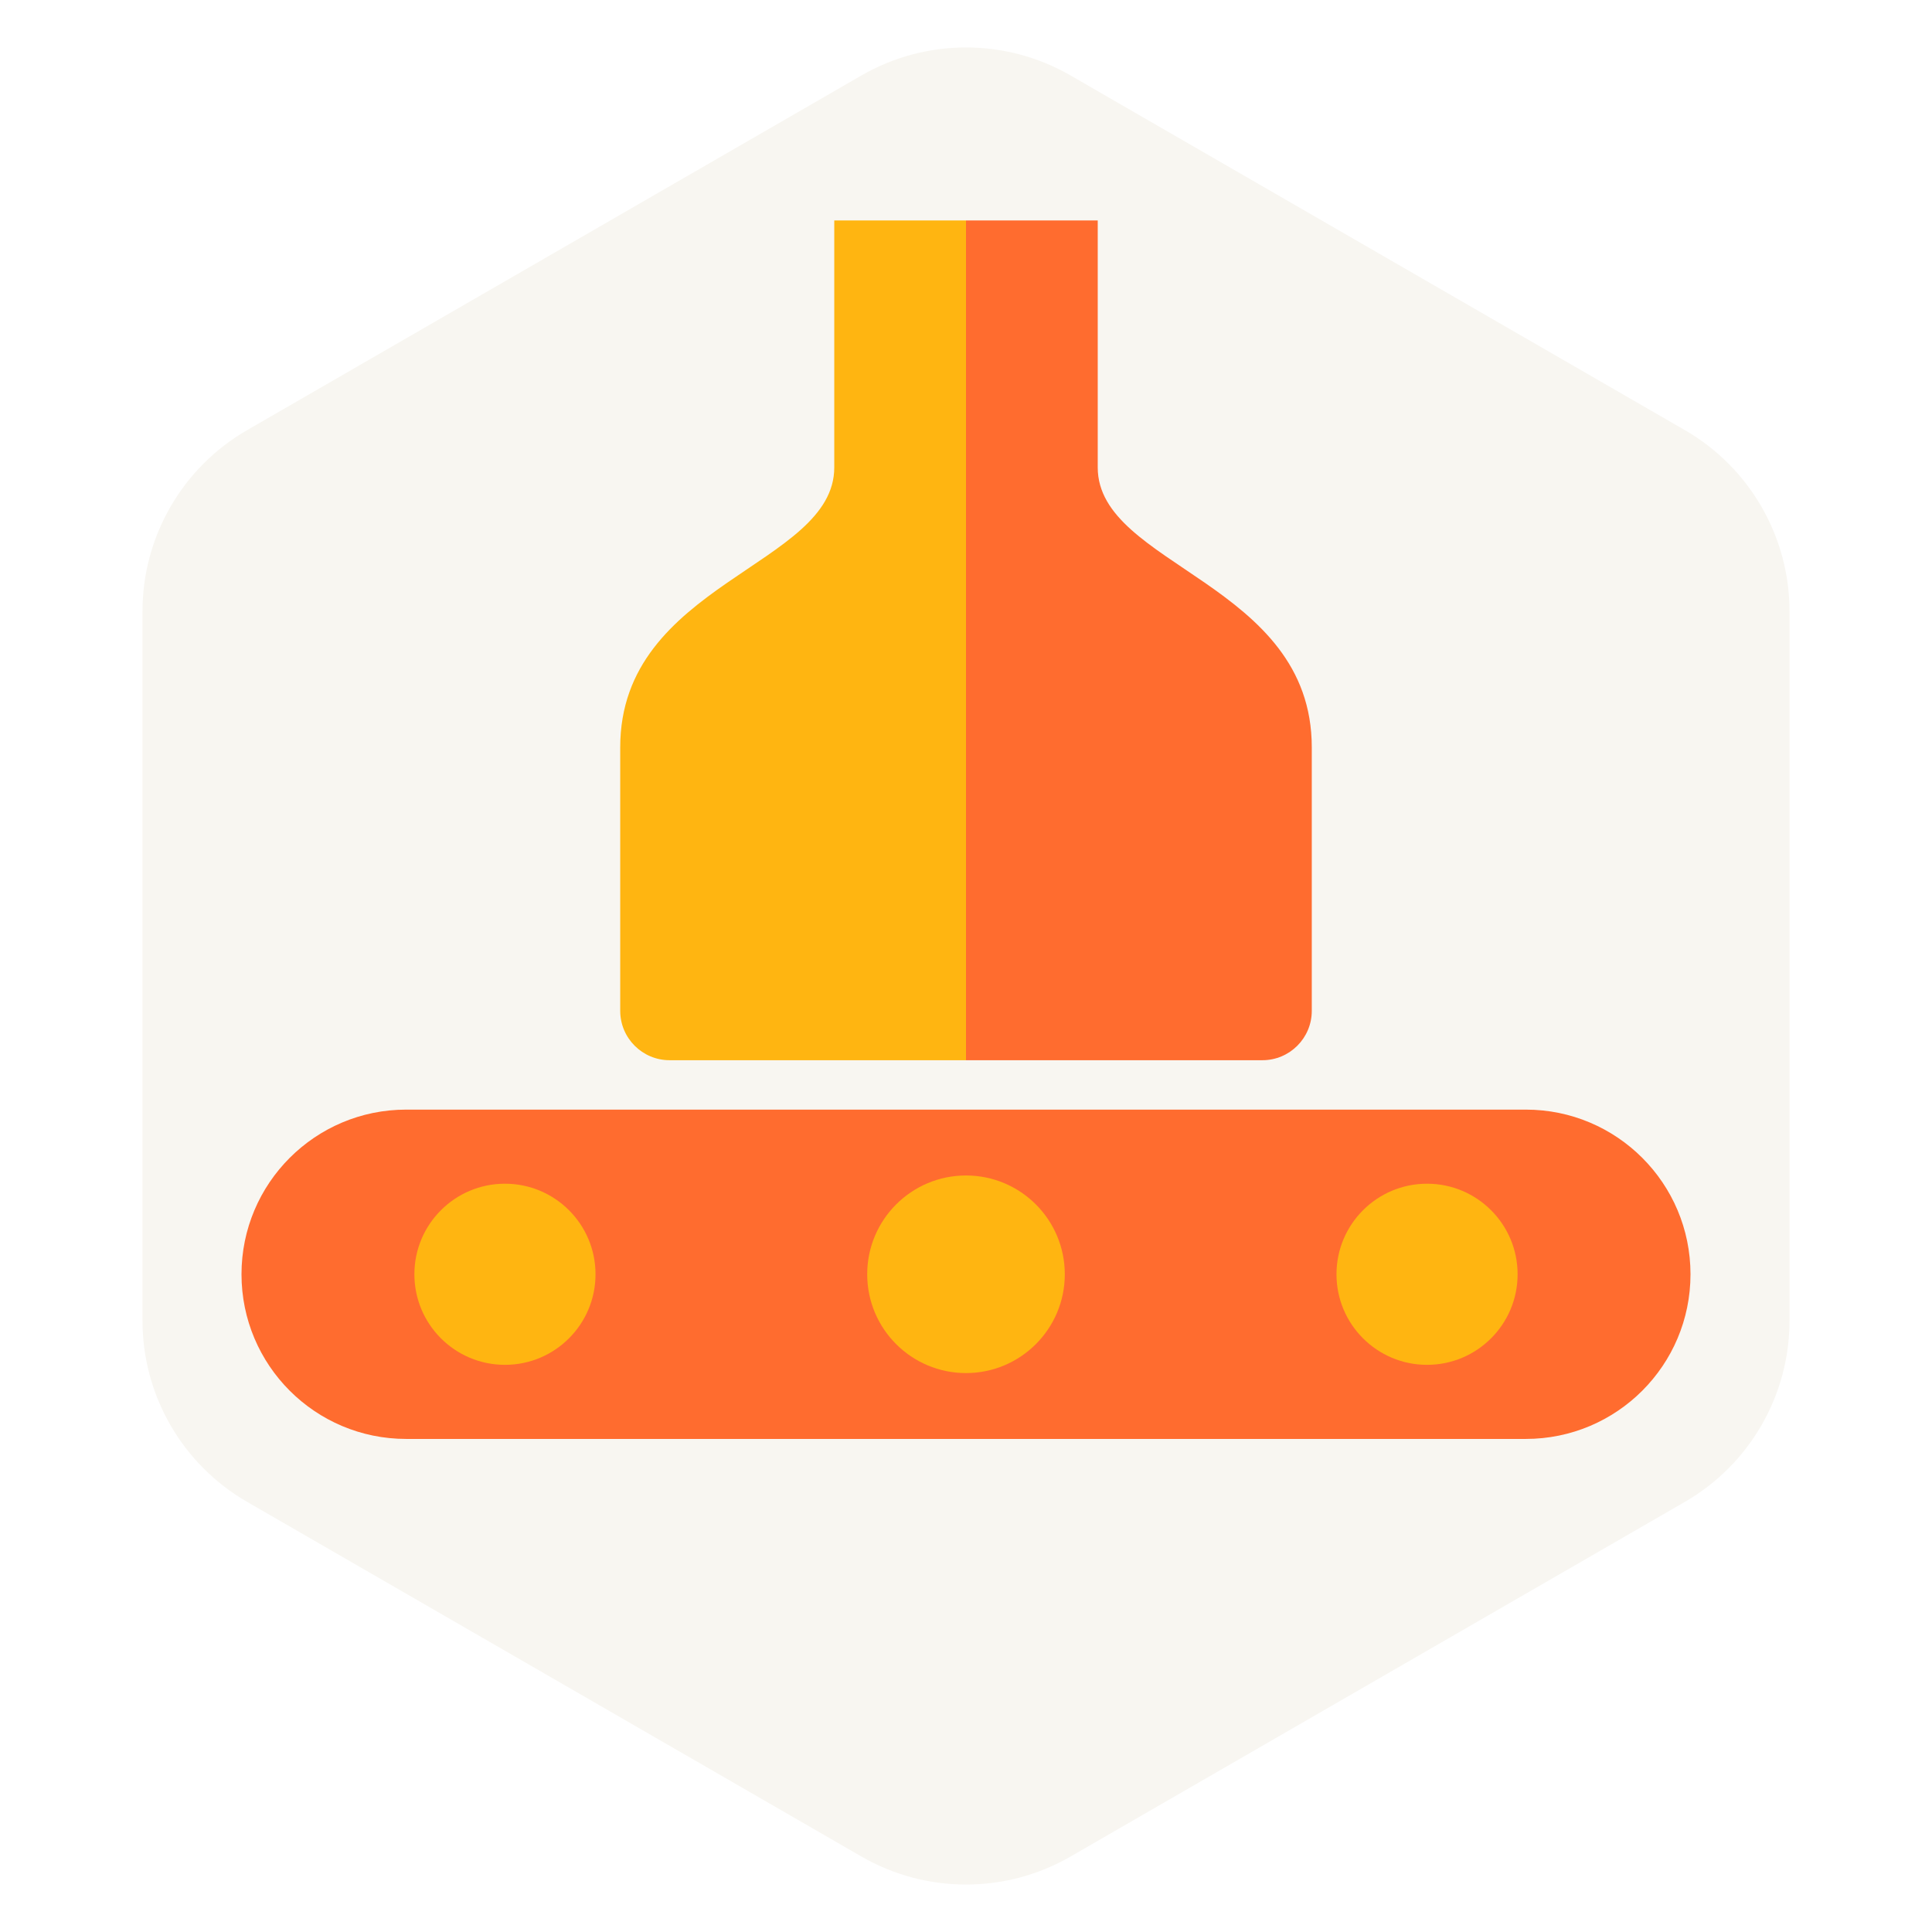
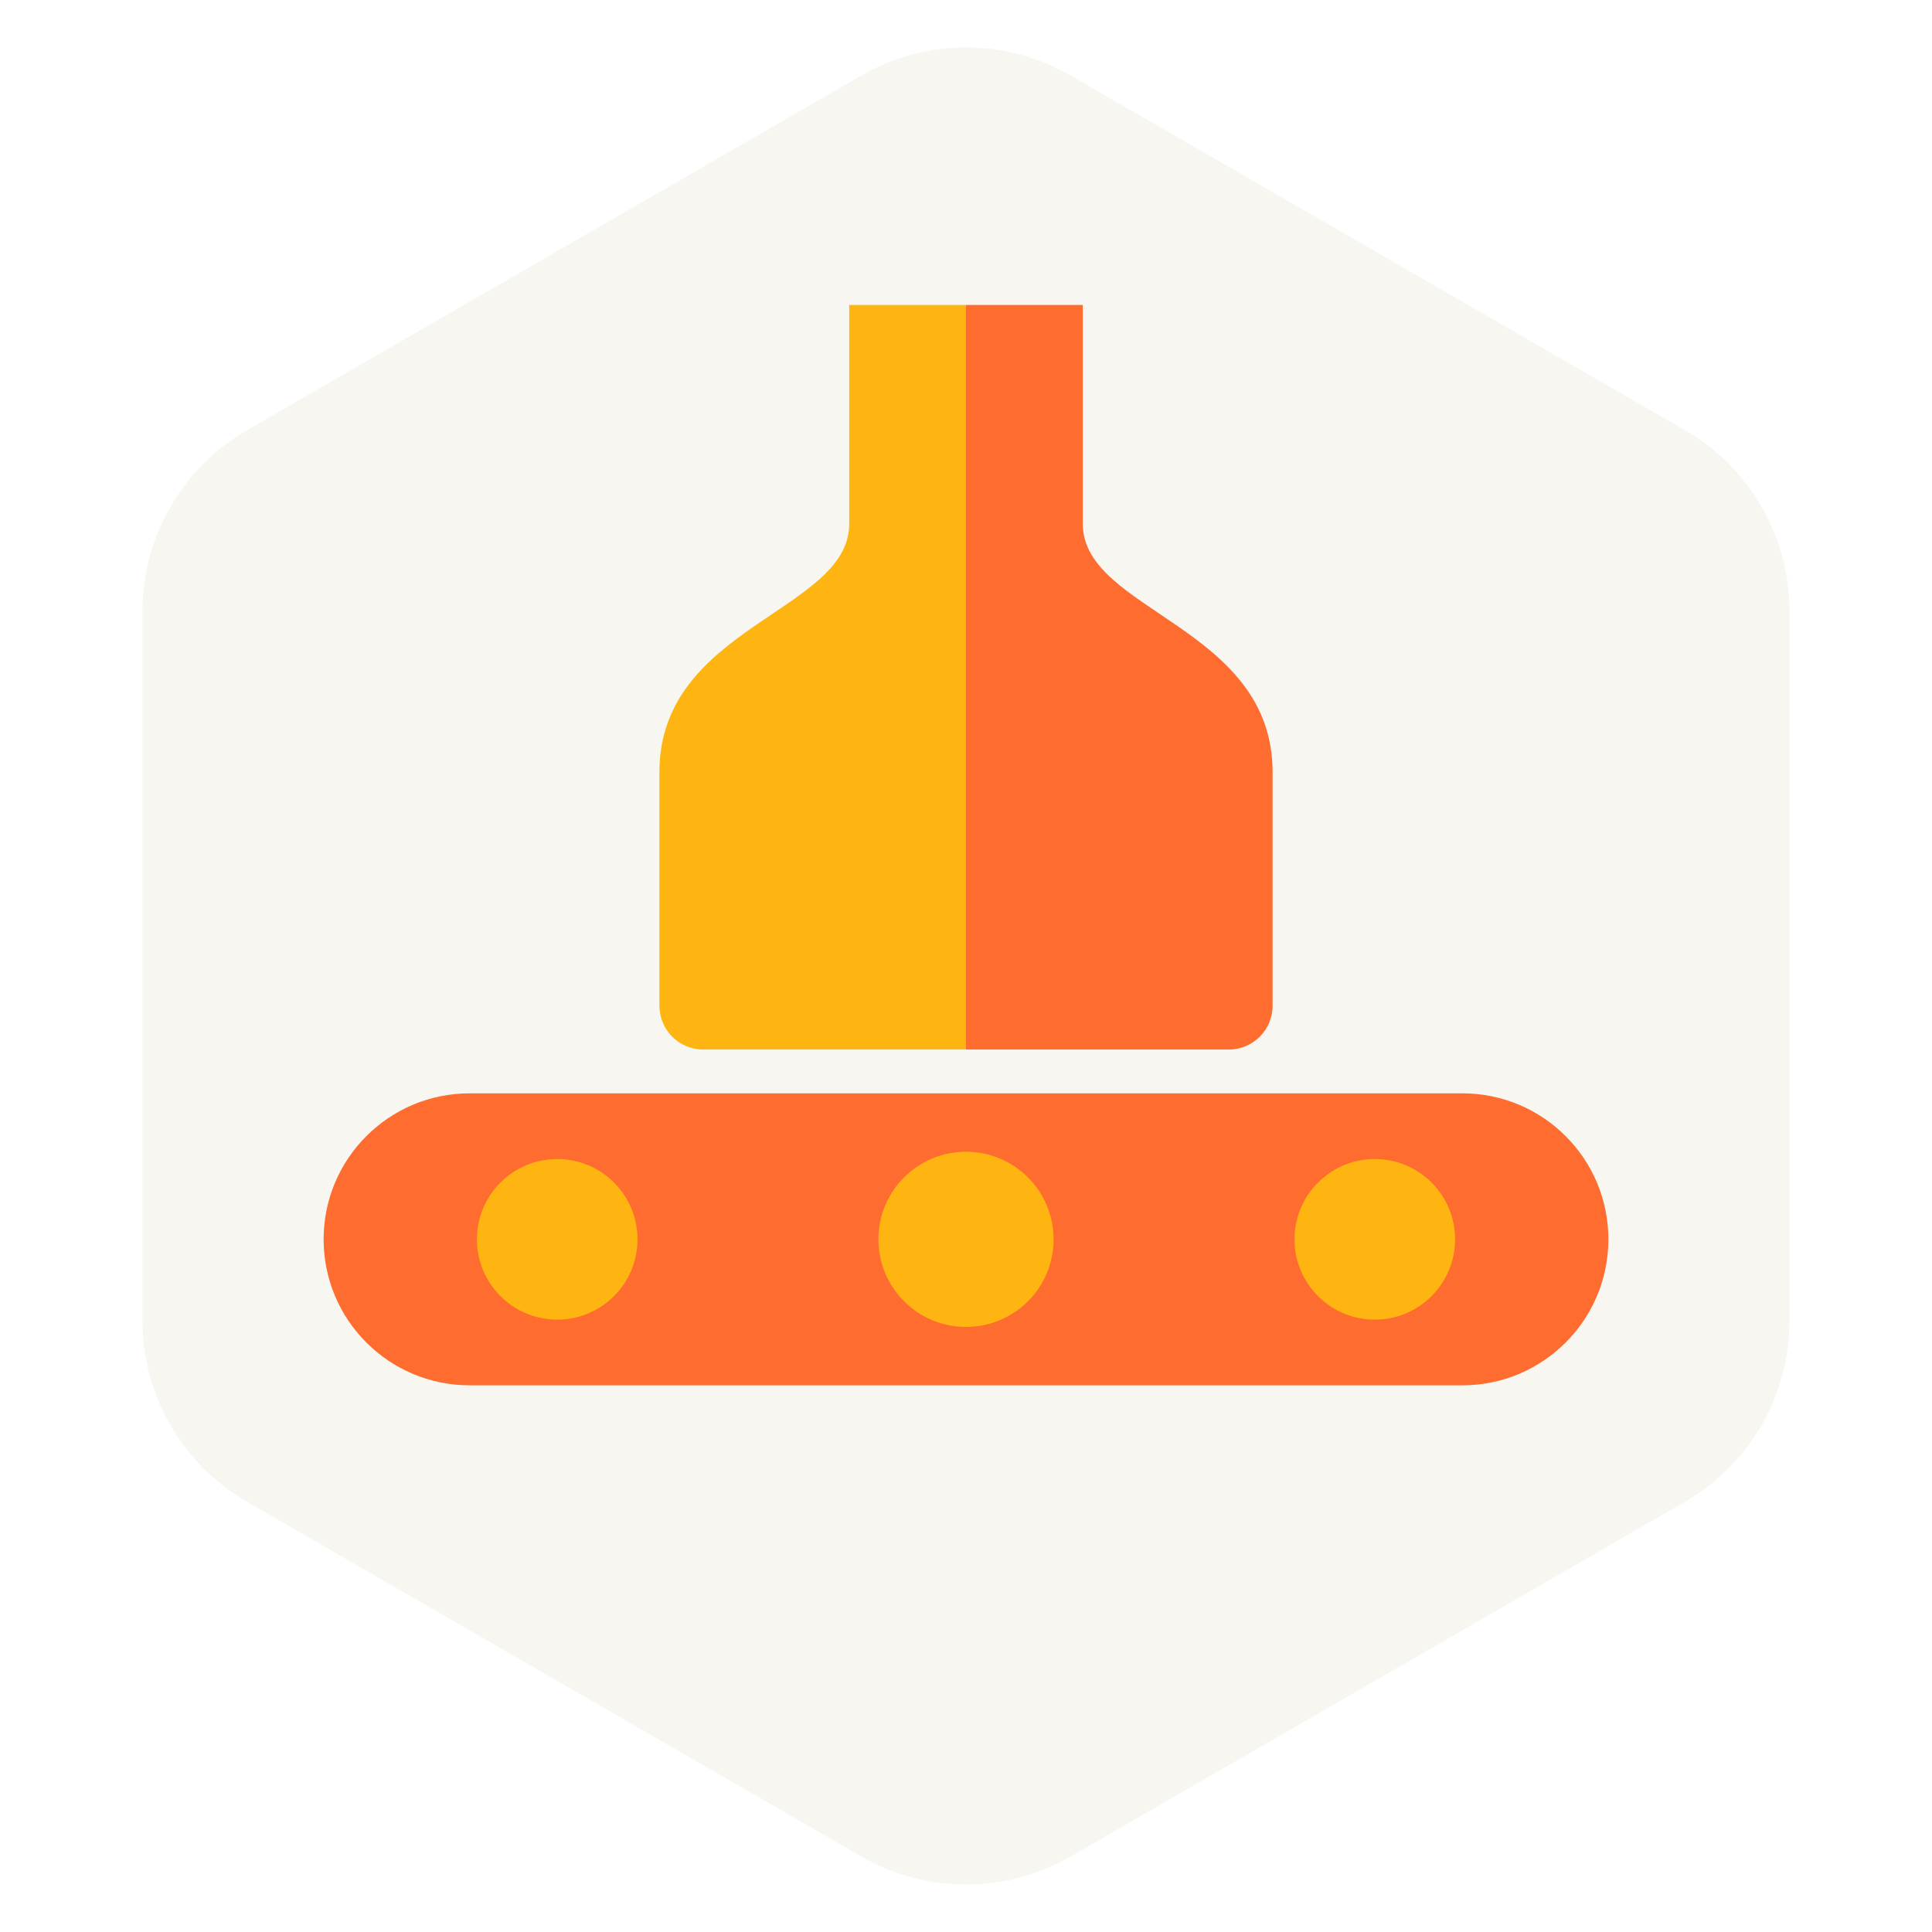
<svg xmlns="http://www.w3.org/2000/svg" width="256" height="256" viewBox="0 0 256 256" role="img" aria-labelledby="blenderline-title blenderline-desc">
  <path id="blenderline-paper" d="M182.56 33.5L223.259 56.998A27.72 27.72 0 0 1 237.119 81.004L237.119 174.996A27.72 27.72 0 0 1 223.259 199.002L141.86 245.998A27.72 27.72 0 0 1 114.14 245.998L32.741 199.002A27.72 27.72 0 0 1 18.881 174.996L18.881 81.004A27.72 27.72 0 0 1 32.741 56.998L114.14 10.002A27.72 27.72 0 0 1 141.86 10.002Z" fill="#F8F6F1" />
  <g id="blenderline-motif">
-     <path d="M128 29.211L110.545 29.211L110.545 61.939C110.545 75.03 82.182 77.211 82.182 99.03L82.182 133.939C82.182 137.554 85.112 140.484 88.727 140.484L128 140.484Z" fill="#FFB511" />
-     <path d="M128 29.211L145.455 29.211L145.455 61.939C145.455 75.03 173.818 77.211 173.818 99.03L173.818 133.939C173.818 137.554 170.888 140.484 167.273 140.484L128 140.484Z" fill="#FF6C2F" />
-     <path d="M53.818 147.03L202.182 147.03C214.232 147.03 224 156.798 224 168.848L224 168.848C224 180.898 214.232 190.666 202.182 190.666L53.818 190.666C41.768 190.666 32 180.898 32 168.848L32 168.848C32 156.798 41.768 147.03 53.818 147.03Z" fill="#FF6C2F" />
-     <path d="M78.909 168.848C78.909 175.475 73.537 180.848 66.909 180.848C60.282 180.848 54.909 175.475 54.909 168.848C54.909 162.22 60.282 156.848 66.909 156.848C73.537 156.848 78.909 162.22 78.909 168.848Z" fill="#FFB511" />
-     <path d="M141.091 168.848C141.091 176.078 135.23 181.939 128 181.939C120.77 181.939 114.909 176.078 114.909 168.848C114.909 161.618 120.77 155.757 128 155.757C135.23 155.757 141.091 161.618 141.091 168.848Z" fill="#FFB511" />
-     <path d="M201.091 168.848C201.091 175.475 195.718 180.848 189.091 180.848C182.463 180.848 177.091 175.475 177.091 168.848C177.091 162.22 182.463 156.848 189.091 156.848C195.718 156.848 201.091 162.22 201.091 168.848Z" fill="#FFB511" />
+     <path d="M128 40.408L112.524 40.408L112.524 69.426C112.524 81.033 87.375 82.968 87.375 102.313L87.375 133.266C87.375 136.471 89.973 139.069 93.179 139.069L128 139.069Z" fill="#FFB511" />
+     <path d="M128 40.408L143.476 40.408L143.476 69.426C143.476 81.033 168.625 82.968 168.625 102.313L168.625 133.266C168.625 136.471 166.027 139.069 162.821 139.069L128 139.069Z" fill="#FF6C2F" />
+     <path d="M62.226 144.873L193.774 144.873C204.458 144.873 213.119 153.534 213.119 164.218L213.119 164.218C213.119 174.902 204.458 183.563 193.774 183.563L62.226 183.563C51.542 183.563 42.881 174.902 42.881 164.218L42.881 164.218C42.881 153.534 51.542 144.873 62.226 144.873Z" fill="#FF6C2F" />
+     <path d="M84.473 164.218C84.473 170.094 79.709 174.858 73.833 174.858C67.957 174.858 63.193 170.094 63.193 164.218C63.193 158.342 67.957 153.578 73.833 153.578C79.709 153.578 84.473 158.342 84.473 164.218Z" fill="#FFB511" />
+     <path d="M139.607 164.218C139.607 170.629 134.41 175.825 128 175.825C121.59 175.825 116.393 170.629 116.393 164.218C116.393 157.808 121.59 152.611 128 152.611C134.41 152.611 139.607 157.808 139.607 164.218Z" fill="#FFB511" />
+     <path d="M192.807 164.218C192.807 170.094 188.043 174.858 182.167 174.858C176.291 174.858 171.527 170.094 171.527 164.218C171.527 158.342 176.291 153.578 182.167 153.578C188.043 153.578 192.807 158.342 192.807 164.218Z" fill="#FFB511" />
  </g>
</svg>
